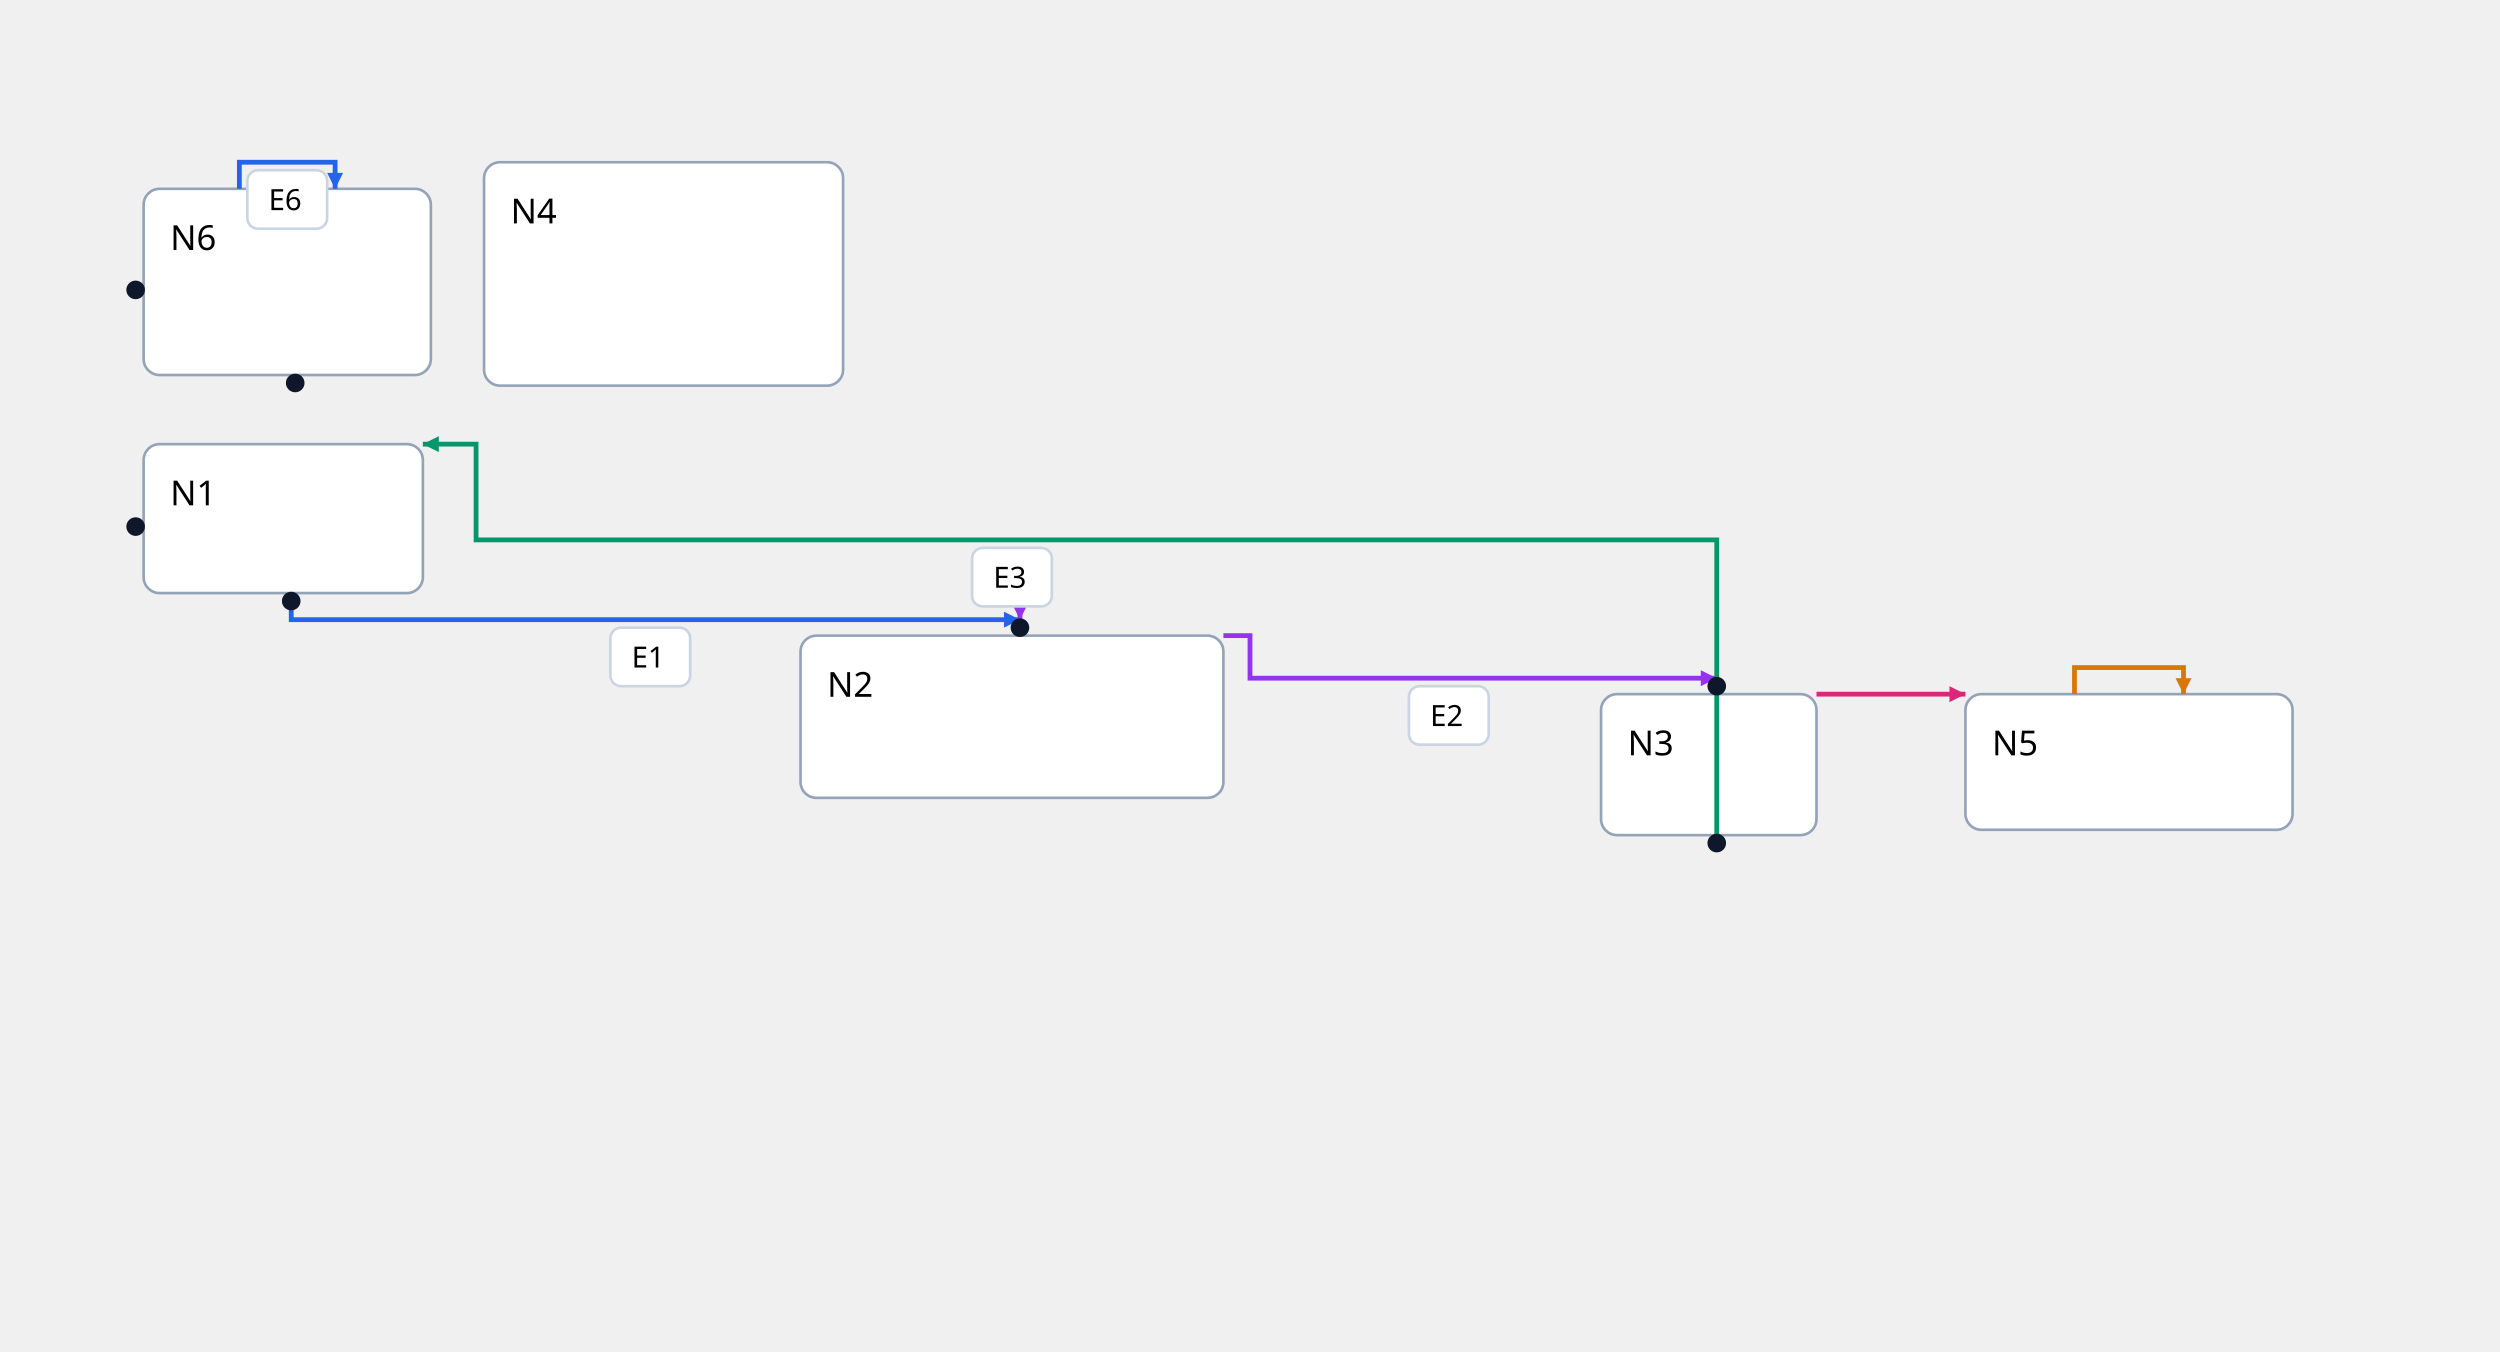
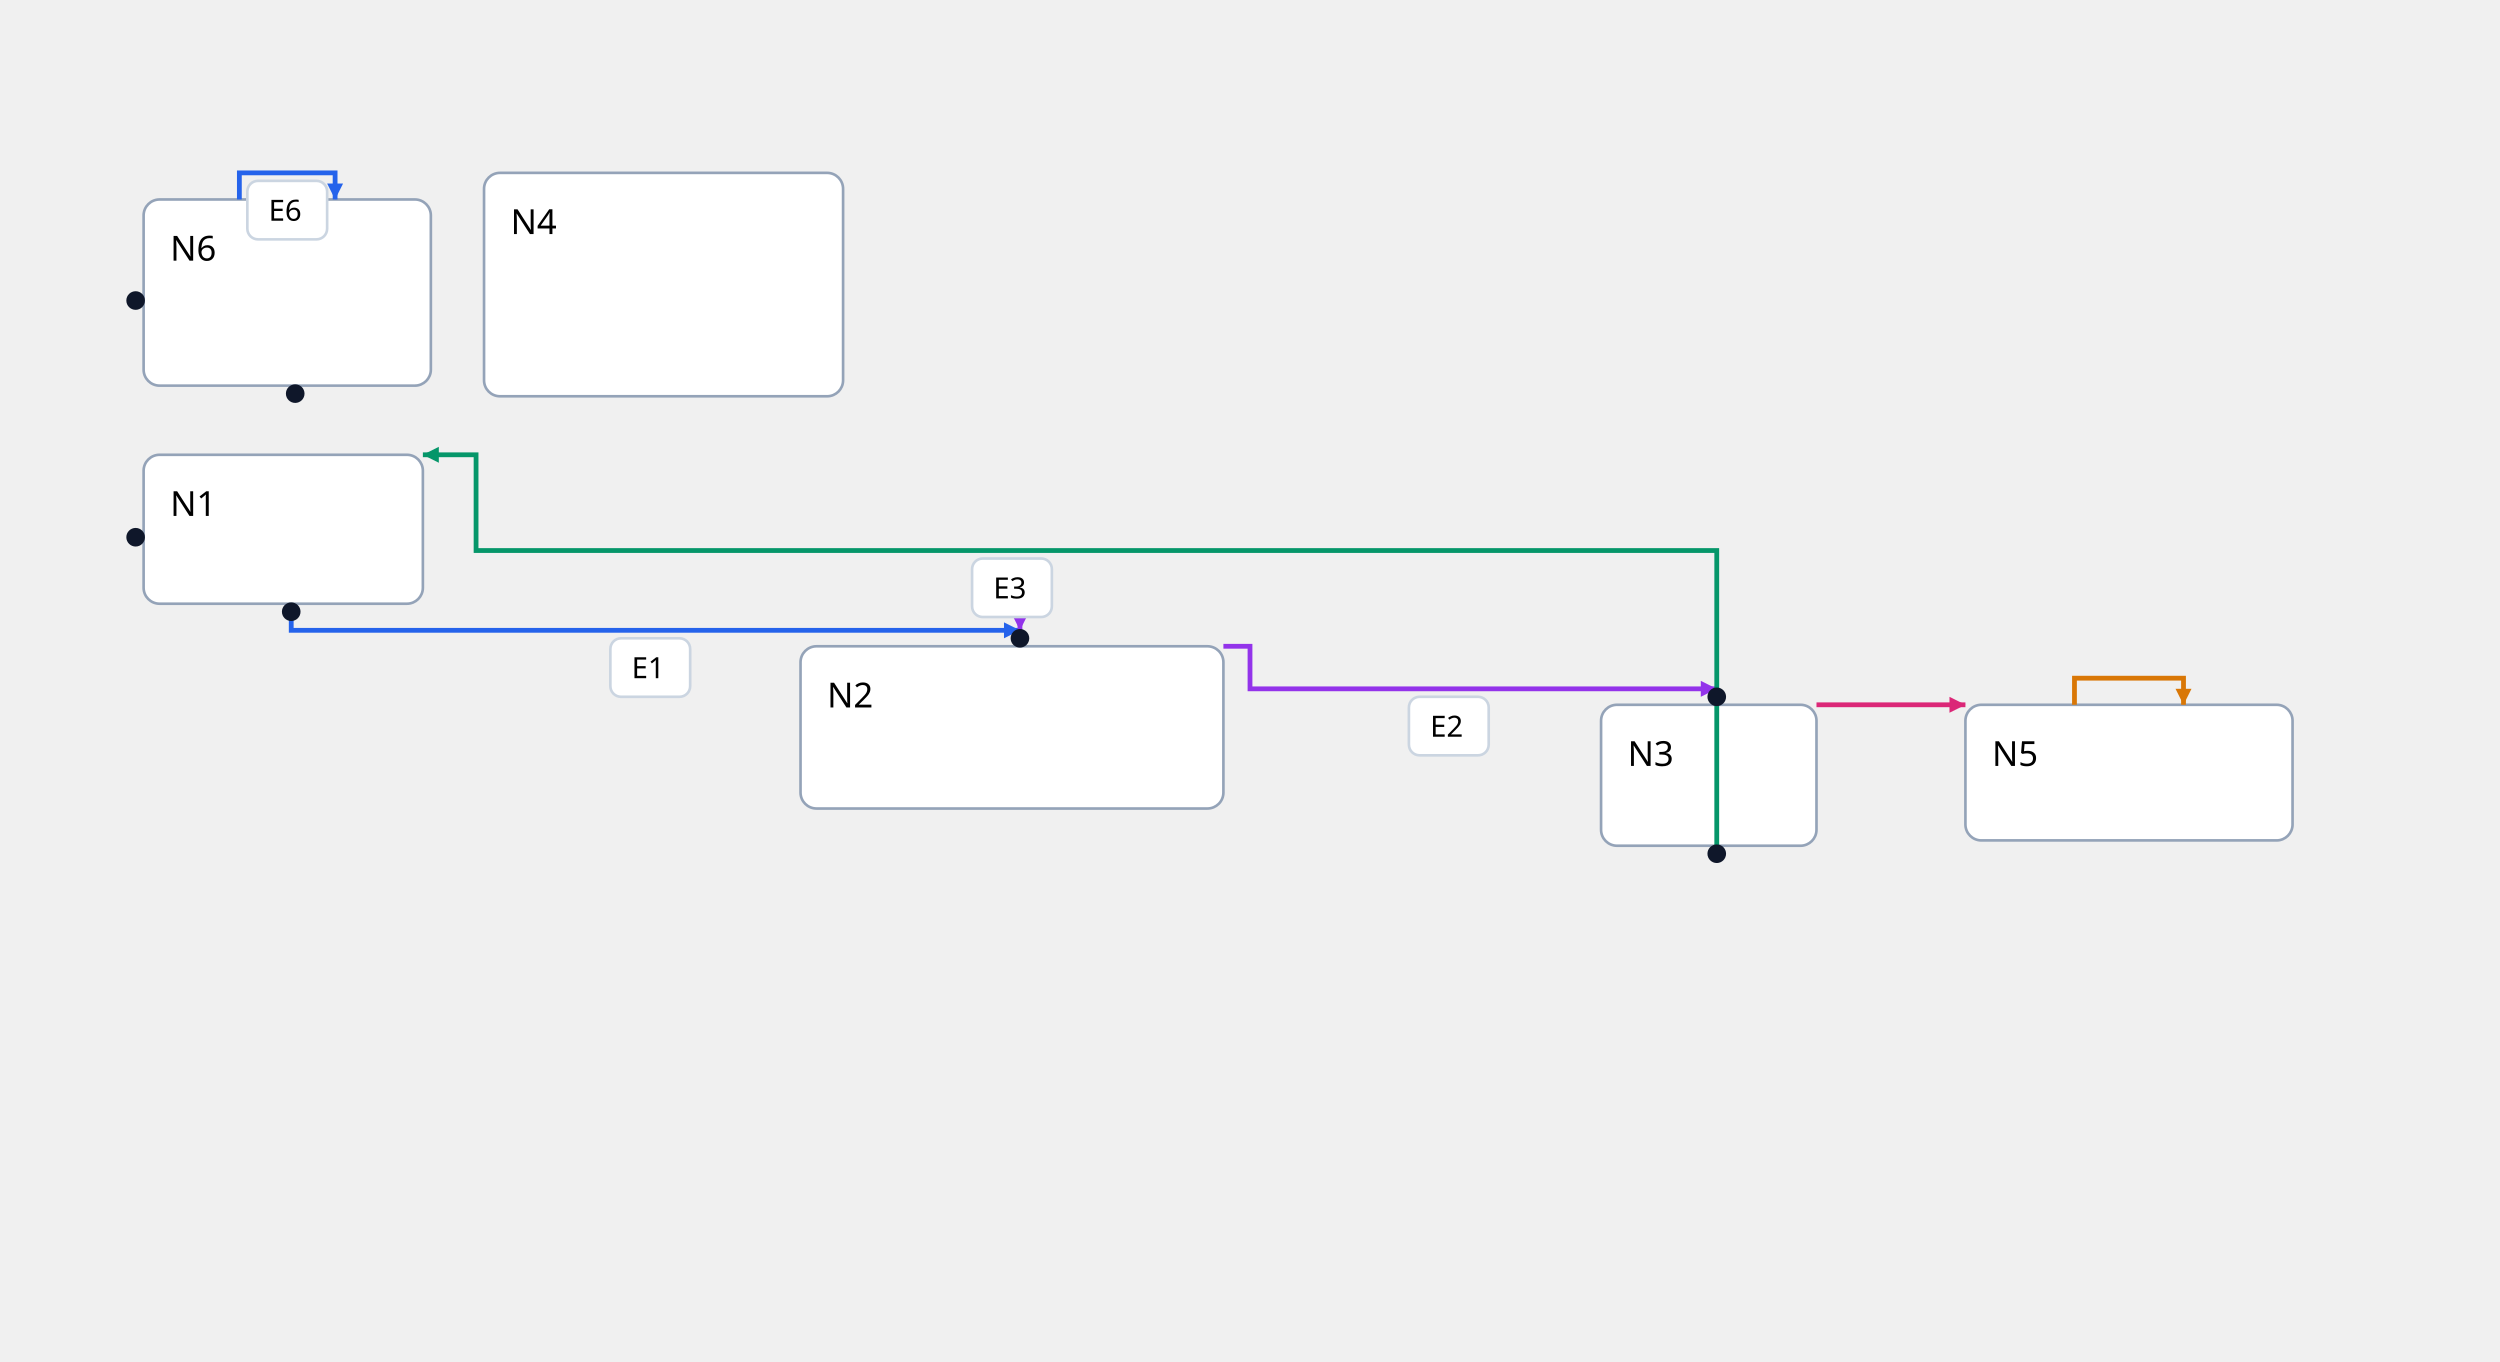
- <svg xmlns="http://www.w3.org/2000/svg" viewBox="-24.0 -37.0 940.0 508.0" role="img" aria-label="Flat · small" style="font-family:system-ui;background:white">
+ <svg xmlns="http://www.w3.org/2000/svg" viewBox="-24.0 -41.0 940.0 512.0" role="img" aria-label="Flat · small" style="font-family:system-ui;background:white">
  <defs>
    <marker id="stately-1-arrow0" markerWidth="7" markerHeight="7" refX="6" refY="3" orient="auto" markerUnits="userSpaceOnUse">
      <path d="M0,0 L6,3 L0,6" fill="#2563eb" />
    </marker>
    <marker id="stately-1-arrow1" markerWidth="7" markerHeight="7" refX="6" refY="3" orient="auto" markerUnits="userSpaceOnUse">
      <path d="M0,0 L6,3 L0,6" fill="#9333ea" />
    </marker>
    <marker id="stately-1-arrow2" markerWidth="7" markerHeight="7" refX="6" refY="3" orient="auto" markerUnits="userSpaceOnUse">
      <path d="M0,0 L6,3 L0,6" fill="#059669" />
    </marker>
    <marker id="stately-1-arrow3" markerWidth="7" markerHeight="7" refX="6" refY="3" orient="auto" markerUnits="userSpaceOnUse">
      <path d="M0,0 L6,3 L0,6" fill="#d97706" />
    </marker>
    <marker id="stately-1-arrow4" markerWidth="7" markerHeight="7" refX="6" refY="3" orient="auto" markerUnits="userSpaceOnUse">
      <path d="M0,0 L6,3 L0,6" fill="#db2777" />
    </marker>
  </defs>
  <g>
    <rect x="30" y="130" width="105" height="56" rx="6" fill="#fff" stroke="#94a3b8" />
    <text x="40" y="153" font-size="13">N1</text>
  </g>
  <g>
    <rect x="277" y="202" width="159" height="61" rx="6" fill="#fff" stroke="#94a3b8" />
    <text x="287" y="225" font-size="13">N2</text>
  </g>
  <g>
    <rect x="578" y="224" width="81" height="53" rx="6" fill="#fff" stroke="#94a3b8" />
    <text x="588" y="247" font-size="13">N3</text>
  </g>
  <g>
    <rect x="158" y="24" width="135" height="84" rx="6" fill="#fff" stroke="#94a3b8" />
    <text x="168" y="47" font-size="13">N4</text>
  </g>
  <g>
    <rect x="715" y="224" width="123" height="51" rx="6" fill="#fff" stroke="#94a3b8" />
    <text x="725" y="247" font-size="13">N5</text>
  </g>
  <g>
    <rect x="30" y="34" width="108" height="70" rx="6" fill="#fff" stroke="#94a3b8" />
    <text x="40" y="57" font-size="13">N6</text>
  </g>
  <polyline points="85.5,192 85.5,196 359.5,196" fill="none" stroke="#2563eb" stroke-width="1.8" marker-end="url(#stately-1-arrow0)" />
  <polyline points="436,202 446,202 446,218 621.5,218" fill="none" stroke="#9333ea" stroke-width="1.8" marker-end="url(#stately-1-arrow1)" />
  <polyline points="621.5,283 621.5,166 155,166 155,130 135,130" fill="none" stroke="#059669" stroke-width="1.8" marker-end="url(#stately-1-arrow2)" />
  <polyline points="756,224 756,214 797,214 797,224" fill="none" stroke="#d97706" stroke-width="1.8" marker-end="url(#stately-1-arrow3)" />
  <polyline points="659,224 715,224" fill="none" stroke="#db2777" stroke-width="1.8" marker-end="url(#stately-1-arrow4)" />
  <polyline points="66,34 66,24 102,24 102,34" fill="none" stroke="#2563eb" stroke-width="1.8" marker-end="url(#stately-1-arrow0)" />
  <polyline points="359.5,196 359.5,192 359.5,192 359.5,196" fill="none" stroke="#9333ea" stroke-width="1.8" marker-end="url(#stately-1-arrow1)" />
  <rect x="205.5" y="199" width="30" height="22" rx="4" fill="#fff" stroke="#cbd5e1" />
  <text x="213.5" y="214" font-size="11">E1</text>
  <rect x="505.75" y="221" width="30" height="22" rx="4" fill="#fff" stroke="#cbd5e1" />
  <text x="513.75" y="236" font-size="11">E2</text>
  <rect x="341.5" y="169" width="30" height="22" rx="4" fill="#fff" stroke="#cbd5e1" />
  <text x="349.5" y="184" font-size="11">E3</text>
  <rect x="69" y="27" width="30" height="22" rx="4" fill="#fff" stroke="#cbd5e1" />
  <text x="77" y="42" font-size="11">E6</text>
  <circle cx="27" cy="161" r="3.5" fill="#0f172a" />
  <circle cx="85.5" cy="189" r="3.5" fill="#0f172a" />
  <circle cx="359.5" cy="199" r="3.5" fill="#0f172a" />
  <circle cx="621.5" cy="221" r="3.5" fill="#0f172a" />
  <circle cx="621.5" cy="280" r="3.5" fill="#0f172a" />
  <circle cx="27" cy="72" r="3.5" fill="#0f172a" />
  <circle cx="87" cy="107" r="3.5" fill="#0f172a" />
</svg>
